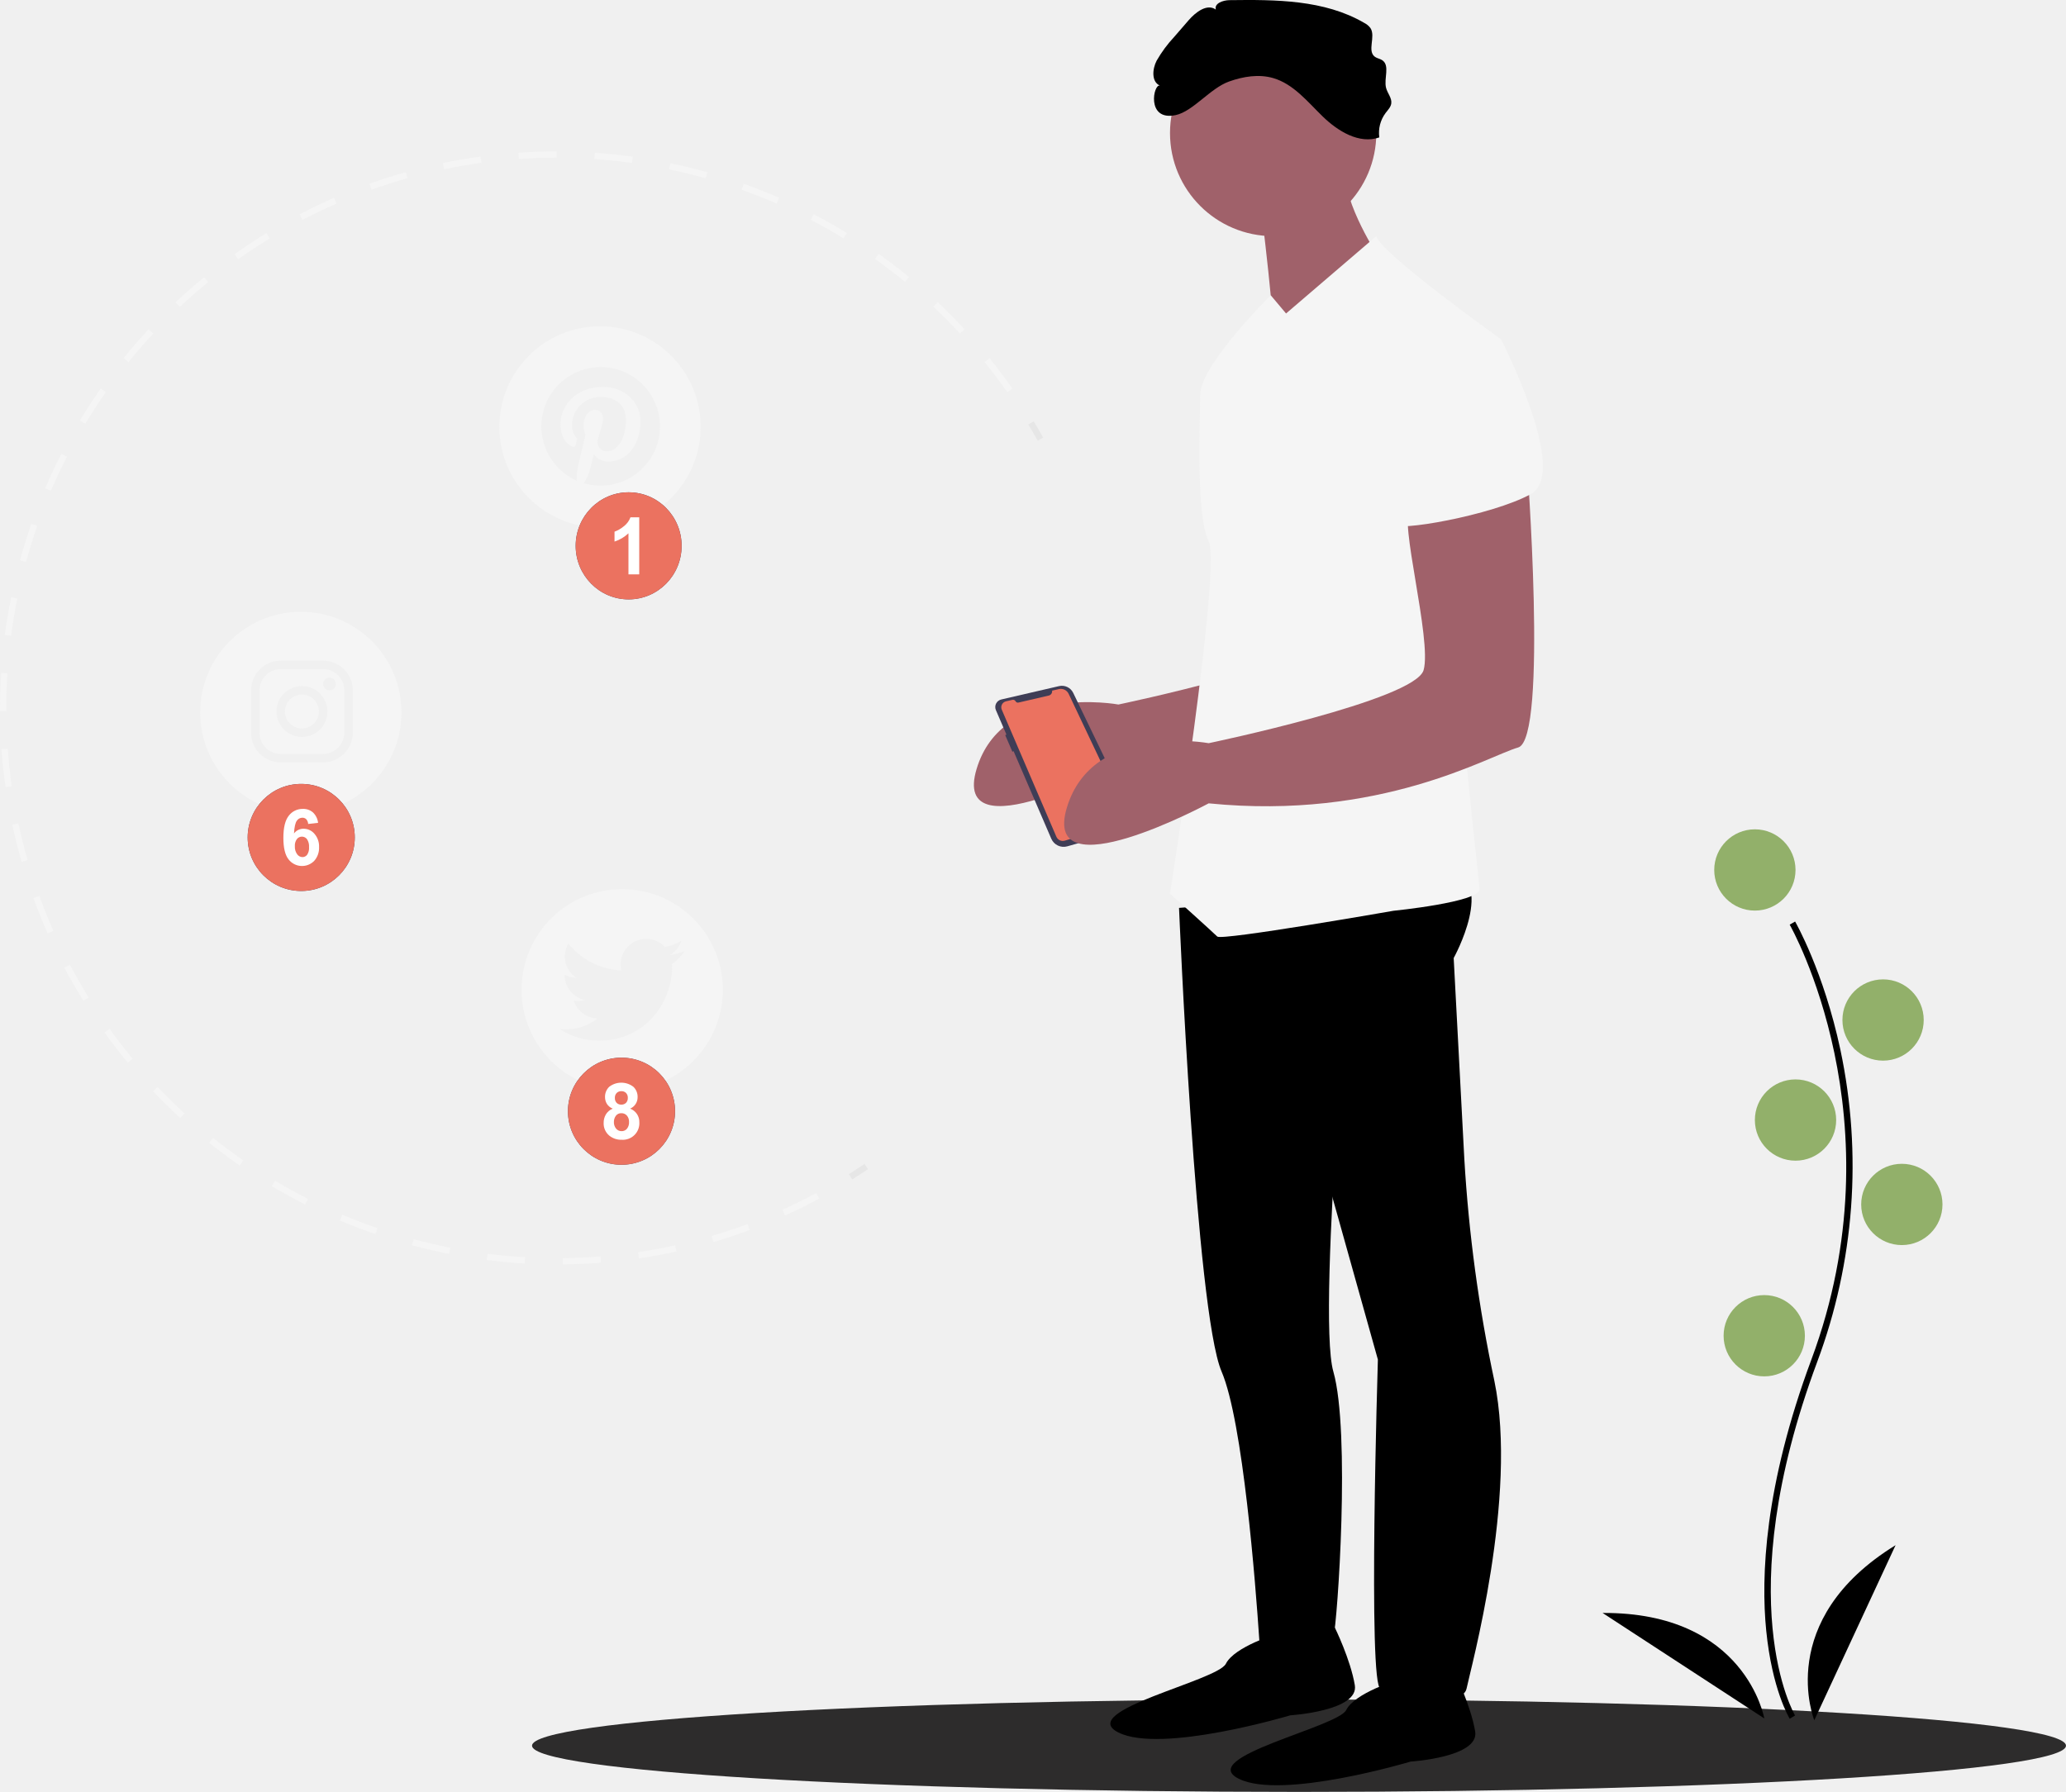
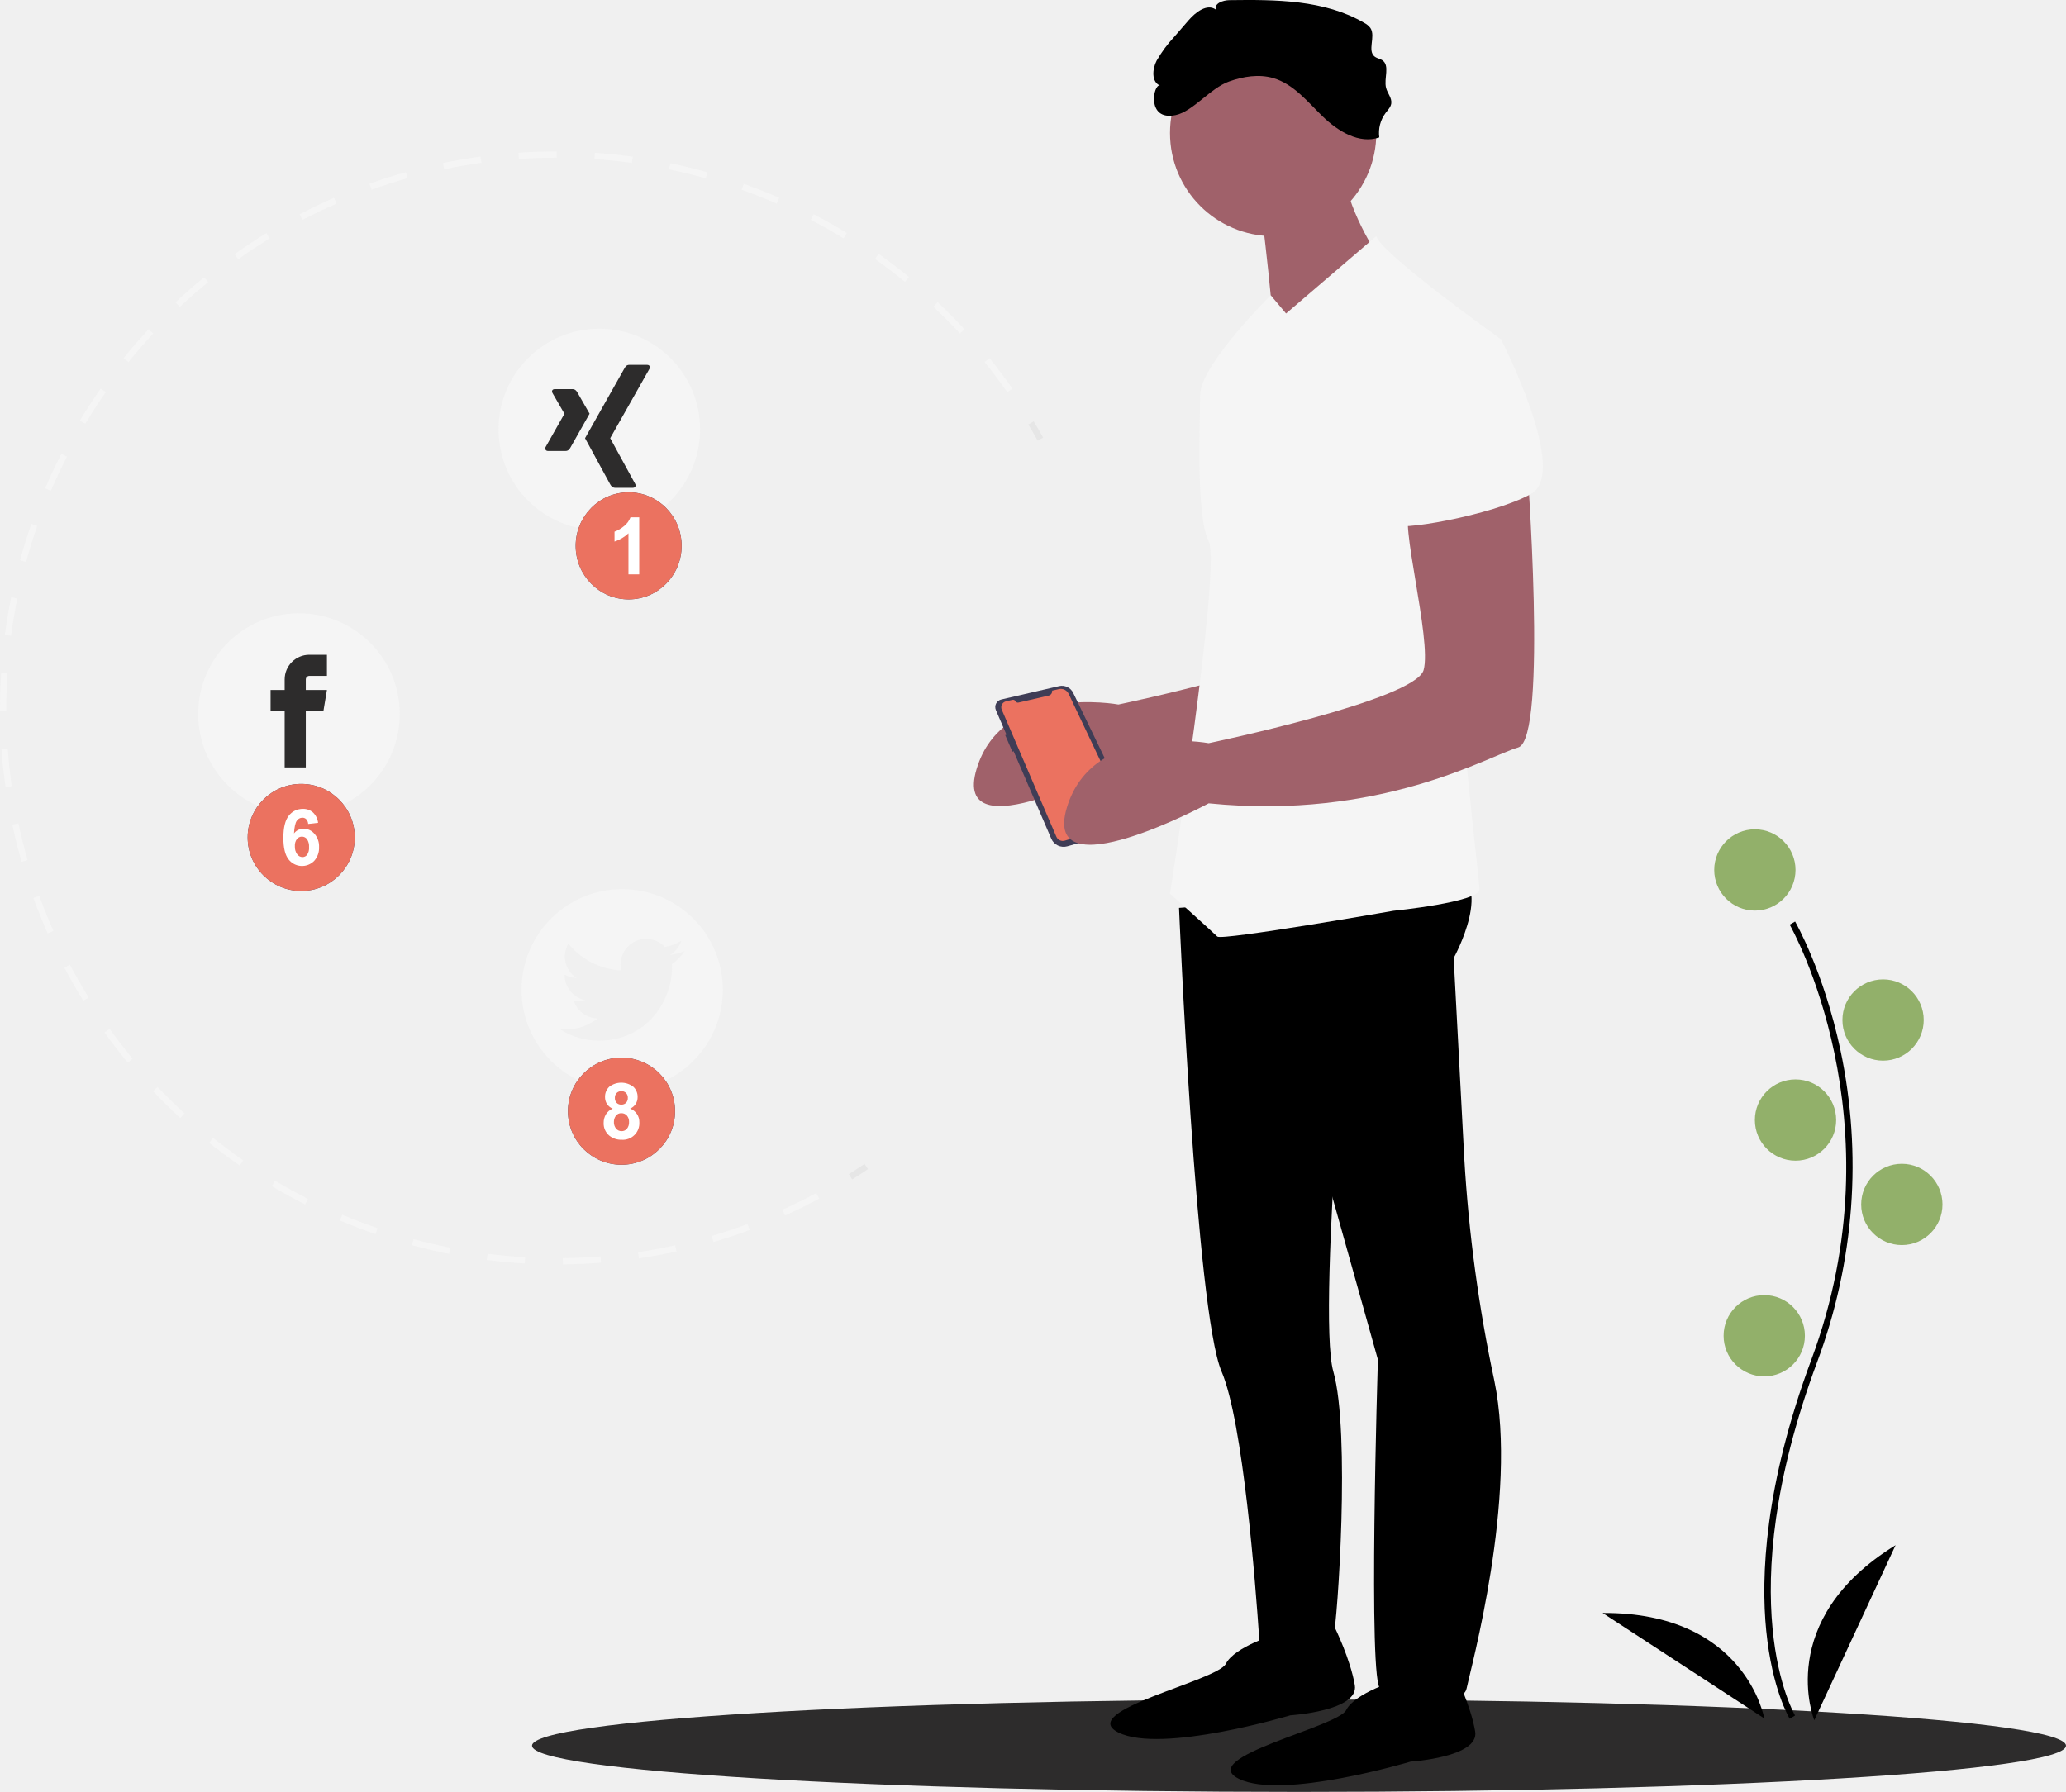
- <svg xmlns="http://www.w3.org/2000/svg" version="1.1" viewBox="0 0 759.609 659" height="659" width="759.609" data-name="Layer 1" id="a3021eee-13c5-481a-ad89-41ba2f75e20a">
+ <svg xmlns="http://www.w3.org/2000/svg" id="a3021eee-13c5-481a-ad89-41ba2f75e20a" data-name="Layer 1" width="759.609" height="659" viewBox="0 0 759.609 659" version="1.1">
  <defs id="defs993" />
-   <path id="path906" fill="#e6e6e6" transform="translate(-220.1955 -120.5)" d="M532.306,552.303c1.92-1.205,3.855-2.465,5.749-3.743l1.286,1.906c-1.916,1.293-3.871,2.566-5.813,3.785Z" />
-   <path style="fill:#f5f5f5;fill-opacity:1" id="path908" fill="#e6e6e6" transform="translate(-220.1955 -120.5)" d="M310.362,211.241c2.562-1.729,5.184-3.415,7.794-5.012l1.2,1.962c-3.909,2.391-7.821,4.971-11.579,7.635l-1.329-1.877Q308.383,212.577,310.362,211.241Zm-15.076,11.199,1.454,1.781c-3.574,2.916-7.084,5.988-10.437,9.128l-1.572-1.678C288.122,228.496,291.673,225.39,295.286,222.44Zm35.071-23.122c4.135-2.158,8.389-4.197,12.646-6.06l.921,2.107c-4.207,1.842-8.414,3.858-12.502,5.993Zm-55.522,42.288,1.684,1.567c-3.135,3.37-6.192,6.894-9.086,10.473l-1.788-1.445C268.573,248.58,271.665,245.015,274.835,241.606Zm81.202-53.524c4.382-1.568,8.877-3.003,13.36-4.265l.624,2.212c-4.434,1.25-8.878,2.669-13.211,4.218ZM257.209,263.404l1.884,1.318c-2.639,3.77-5.18,7.678-7.55,11.613l-1.969-1.188C251.971,271.169,254.539,267.218,257.209,263.404Zm125.832-82.926c4.57-.951,9.225-1.754,13.837-2.386l.312,2.279c-4.56.625-9.163,1.418-13.681,2.359ZM242.761,287.393l2.046,1.049c-2.097,4.097-4.08,8.318-5.889,12.544l-2.115-.905C238.635,295.806,240.64,291.538,242.761,287.393Zm168.081-110.729c4.654-.315,9.373-.472,14.026-.467l-.003,2.299c-4.6-.005-9.267.15-13.869.461ZM231.728,313.147l2.17.759c-1.52,4.346-2.909,8.798-4.128,13.235l-2.217-.608C228.786,322.045,230.19,317.541,231.728,313.147Zm207.164-136.457c4.643.323,9.338.81,13.954,1.448l-.316,2.277c-4.564-.631-9.206-1.113-13.798-1.432Zm-214.593,163.485,2.253.457c-.914,4.513-1.686,9.115-2.292,13.68l-2.28-.303C222.594,349.392,223.374,344.738,224.299,340.175ZM466.667,180.534c4.56.952,9.144,2.073,13.624,3.331l-.622,2.213c-4.429-1.244-8.962-2.352-13.471-3.293Zm-246.054,187.438,2.294.147c-.293,4.591-.431,9.257-.41,13.867l-2.299.01C220.176,377.334,220.316,372.615,220.613,367.972ZM493.652,188.114c4.387,1.562,8.774,3.295,13.038,5.151l-.917,2.109c-4.217-1.835-8.554-3.549-12.893-5.095ZM220.745,396.021l2.292-.168c.337,4.597.839,9.239,1.491,13.8l-2.276.325C221.593,405.366,221.085,400.671,220.745,396.021ZM519.343,199.294c4.129,2.144,8.236,4.46,12.206,6.881L530.351,208.138c-3.925-2.393-7.986-4.683-12.068-6.804ZM224.717,423.801l2.248-.482c.967,4.508,2.102,9.041,3.377,13.471l-2.21.635C226.843,432.944,225.694,428.359,224.717,423.801ZM543.248,213.876c3.8,2.693,7.553,5.553,11.156,8.5l-1.456,1.78c-3.562-2.914-7.272-5.741-11.03-8.404ZM232.476,450.762l2.161-.787c1.576,4.327,3.323,8.653,5.191,12.857l-2.101.933C235.838,459.513,234.071,455.139,232.476,450.762Zm332.469-219.136c3.391,3.189,6.715,6.538,9.879,9.954l-1.687,1.563c-3.128-3.378-6.415-6.689-9.767-9.841ZM243.859,476.377l2.032-1.075c2.15,4.063,4.472,8.109,6.9,12.027l-1.954,1.211C248.381,484.578,246.034,480.486,243.859,476.377ZM583.995,252.189c2.918,3.618,5.754,7.389,8.429,11.208l-1.884,1.319c-2.645-3.777-5.449-7.505-8.335-11.083Zm-323.502,246.674c2.686,3.746,5.531,7.443,8.457,10.989l-1.773,1.463c-2.959-3.586-5.837-7.324-8.553-11.112Zm17.643,21.376c3.173,3.346,6.496,6.619,9.88,9.73l-1.556,1.692c-3.422-3.145-6.784-6.456-9.992-9.841Zm20.406,18.755c3.593,2.871,7.331,5.653,11.111,8.269l-1.308,1.891c-3.823-2.646-7.604-5.46-11.237-8.364Zm22.769,15.754c3.959,2.353,8.046,4.596,12.148,6.668l-1.036,2.053c-4.149-2.095-8.283-4.364-12.287-6.744Zm24.729,12.488c4.247,1.791,8.605,3.455,12.95,4.948l-.746,2.174c-4.395-1.509-8.803-3.192-13.098-5.003Zm26.212,9.001c4.445,1.195,8.989,2.252,13.507,3.142l-.444,2.256c-4.569-.9-9.165-1.969-13.661-3.177Zm27.199,5.356c4.574.58,9.222,1.01,13.814,1.277l-.133,2.295c-4.644-.27-9.345-.704-13.97-1.291Zm27.683,1.61c4.613-.049,9.277-.257,13.862-.62l.182,2.292c-4.638.366-9.355.577-14.021.626Zm27.652-2.19c4.561-.678,9.153-1.525,13.65-2.515l.494,2.245c-4.548,1.002-9.194,1.858-13.807,2.545Zm27.096-5.967c4.417-1.299,8.845-2.768,13.161-4.368l.8,2.156c-4.366,1.618-8.845,3.105-13.312,4.418Zm25.99-9.634c4.192-1.892,8.376-3.956,12.436-6.134l1.087,2.027c-4.106,2.203-8.338,4.29-12.576,6.203Z" />
-   <path id="path910" fill="#e6e6e6" transform="translate(-220.1955 -120.5)" d="M598.285,276.626l1.97-1.186c1.198,1.989,2.367,4.008,3.477,6.001l-2.008,1.119C600.626,280.589,599.469,278.592,598.285,276.626Z" />
-   <ellipse style="fill:#2d2c2c;fill-opacity:1" id="ellipse912" fill="#3f3d56" ry="17" rx="282" cy="642" cx="477.609" />
-   <path id="path914" fill="#a0616a" transform="translate(-220.1955 -120.5)" d="M748.352,275.298s7.901,102.718-3.161,105.879-50.569,26.865-113.78,20.544c0,0-61.631,33.186-52.149,1.58s52.149-23.704,52.149-23.704,75.853-15.803,79.014-26.865-9.482-56.89-4.741-58.47S748.352,275.298,748.352,275.298Z" />
-   <path id="path916" fill="#3f3d56" transform="translate(-220.1955 -120.5)" d="M588.357,377.742h0l21.219-4.914a4.63,4.63,0,0,1,5.215,2.5l21.735,45.073a3.742,3.742,0,0,1-2.348,5.225l-21.564,6.127a4.944,4.944,0,0,1-5.892-2.801l-13.869-32.214-.423.234-2.64-6.103.439-.224-3.871-8.992A2.851,2.851,0,0,1,588.357,377.742Z" />
-   <path id="path918" fill="#eb7260" transform="translate(-220.1955 -120.5)" d="M607.02,374.5l2.477-.574a3.2,3.2,0,0,1,3.614,1.747l21.215,44.785a1.983,1.983,0,0,1-1.219,2.747l-21.413,6.461a2.568,2.568,0,0,1-3.101-1.445l-20.073-46.719a2.249,2.249,0,0,1,1.559-3.079l2.35-.544a1.061,1.061,0,0,1,1.176.534h0a.937.937,0,0,0,1.038.471l11.155-2.583A1.602,1.602,0,0,0,607.02,374.5Z" />
-   <path style="fill:#000000;fill-opacity:1" id="path920" fill="#2f2e41" transform="translate(-220.1955 -120.5)" d="M653.695,454.388s6.161,148.397,15.642,170.521c7.898,18.428,12.506,78.522,13.826,98.083.265,3.923.397,6.215.397,6.215s25.284,0,26.865-6.321,6.321-75.853,0-97.977,8.062-175.262,8.062-175.262Z" />
-   <path style="fill:#000000;fill-opacity:1" id="path922" fill="#2f2e41" transform="translate(-220.1955 -120.5)" d="M689.881,721.306s-15.803,4.741-18.963,11.062S615.608,749.751,631.411,757.653s63.211-6.321,63.211-6.321,25.284-1.58,23.704-11.062-7.335-21.165-7.335-21.165Z" />
-   <path style="fill:#000000;fill-opacity:1" id="path924" fill="#2f2e41" transform="translate(-220.1955 -120.5)" d="M734.129,738.32s-15.803,4.741-18.963,11.062-55.31,17.383-39.507,25.284,63.211-6.321,63.211-6.321,25.284-1.58,23.704-11.062-7.335-21.165-7.335-21.165Z" />
-   <path style="fill:#000000;fill-opacity:1" id="path926" fill="#2f2e41" transform="translate(-220.1955 -120.5)" d="M667.757,450.709l22.124,37.927L726.804,620.5s-3.737,120.981,1.003,120.981,30.025,7.901,31.606,0c1.335-6.674,19.034-70.611,10.212-113.167A544.177,544.177,0,0,1,758.583,546.671l-3.91-73.838s15.803-28.445-1.58-33.186S667.757,450.709,667.757,450.709Z" />
-   <circle id="circle928" fill="#a0616a" r="37.927" cy="48.919" cx="468.105" />
-   <path id="path930" fill="#a0616a" transform="translate(-220.1955 -120.5)" d="M683.56,194.704s6.321,50.569,4.741,53.73,37.927-34.766,37.927-34.766-14.223-22.124-11.062-33.186Z" />
-   <path style="fill:#f5f5f5;fill-opacity:1" id="path932" fill="#d0cde1" transform="translate(-220.1955 -120.5)" d="M772.056,245.273s-44.248-31.606-45.828-37.927l-33.186,28.445-5.639-6.712s-25.967,25.676-25.967,36.738-1.58,44.248,3.161,53.73-14.223,129.583-14.223,129.583,15.803,14.223,17.383,15.803,64.791-9.482,64.791-9.482,31.606-3.161,31.606-7.901-9.482-75.853-6.321-94.817S772.056,245.273,772.056,245.273Z" />
-   <path id="path934" fill="#a0616a" transform="translate(-220.1955 -120.5)" d="M781.537,289.52s7.901,102.718-3.161,105.879-50.569,26.865-113.78,20.544c0,0-61.631,33.186-52.149,1.58s52.149-23.704,52.149-23.704,75.853-15.803,79.014-26.865-9.482-56.89-4.741-58.47S781.537,289.52,781.537,289.52Z" />
-   <path style="fill:#000000;fill-opacity:1" id="path936" fill="#2f2e41" transform="translate(-220.1955 -120.5)" d="M672.1,150.473c5.184-1.845,10.904-2.793,16.19-1.263,7.481,2.165,12.663,8.723,18.251,14.147s13.426,10.231,20.784,7.68a12.186,12.186,0,0,1,2.328-9c.819-1.078,1.86-2.102,2.067-3.44.314-2.031-1.394-3.783-1.906-5.774-.898-3.489,1.563-8.264-1.462-10.219-.799-.516-1.81-.634-2.589-1.178-3.059-2.138.338-7.455-1.684-10.591a6.468,6.468,0,0,0-2.298-1.917c-14.664-8.556-32.597-8.58-49.573-8.364-2.363.03-5.653,1.204-4.987,3.471-3.208-2.303-7.409.931-9.995,3.916l-5.293,6.109a47.065,47.065,0,0,0-6.468,8.75c-1.617,3.092-1.974,7.846,1.244,9.194-2.392-1.002-5.295,13.169,5.735,10.837C658.85,161.476,665.131,152.953,672.1,150.473Z" />
-   <path style="fill:#f5f5f5;fill-opacity:1" id="path938" fill="#d0cde1" transform="translate(-220.1955 -120.5)" d="M746.771,248.433l25.284-3.161s25.284,48.989,11.062,56.89-50.569,14.223-50.569,11.062S746.771,248.433,746.771,248.433Z" />
-   <path style="fill:#000000;fill-opacity:1" id="path940" fill="#3f3d56" transform="translate(-220.1955 -120.5)" d="M878.227,752.594c-.264-.431-6.485-10.818-8.641-32.388-1.978-19.789-.706-53.144,16.592-99.672,32.772-88.144-7.552-159.264-7.964-159.972l1.989-1.154c.104.18,10.51,18.312,16.656,47.186a205.857,205.857,0,0,1-8.526,114.742c-32.715,87.994-8.393,129.649-8.144,130.06Z" />
-   <circle style="fill:#92b06a;fill-opacity:1" id="circle942" fill="#eb7260" r="14.945" cy="319.941" cx="645.217" />
-   <circle style="fill:#92b06a;fill-opacity:1" id="circle944" fill="#eb7260" r="14.945" cy="375.124" cx="692.352" />
-   <circle style="fill:#92b06a;fill-opacity:1" id="circle946" fill="#eb7260" r="14.945" cy="411.913" cx="660.162" />
-   <circle style="fill:#92b06a;fill-opacity:1" id="circle948" fill="#eb7260" r="14.945" cy="442.953" cx="699.25" />
-   <circle style="fill:#92b06a;fill-opacity:1" id="circle950" fill="#eb7260" r="14.945" cy="491.238" cx="648.666" />
-   <path style="fill:#000000;fill-opacity:1" id="path952" fill="#3f3d56" transform="translate(-220.1955 -120.5)" d="M887.256,753.144s-14.945-36.789,29.891-64.38Z" />
-   <path style="fill:#000000;fill-opacity:1" id="path954" fill="#3f3d56" transform="translate(-220.1955 -120.5)" d="M868.875,752.477s-6.802-39.122-59.446-38.786Z" />
-   <path style="fill:#f5f5f5;fill-opacity:1" id="path956" fill="#3f3d56" transform="translate(-220.1955 -120.5)" d="M448.955,447.5a37,37,0,1,0,37,37A37,37,0,0,0,448.955,447.5ZM467.241,475.116c.019.4.029.809.029,1.218,0,12.483-9.491,26.876-26.866,26.876a26.371,26.371,0,0,1-14.442-4.268,19.123,19.123,0,0,0,2.251.136,18.915,18.915,0,0,0,11.723-4.044,9.449,9.449,0,0,1-8.819-6.558,8.9,8.9,0,0,0,1.774.175,9.498,9.498,0,0,0,2.485-.331,9.443,9.443,0,0,1-7.572-9.257v-.117a9.215,9.215,0,0,0,4.288,1.179,9.453,9.453,0,0,1-2.933-12.61,26.737,26.737,0,0,0,19.45,9.871,9.237,9.237,0,0,1-.244-2.154,9.432,9.432,0,0,1,16.322-6.451,18.746,18.746,0,0,0,5.993-2.29,9.468,9.468,0,0,1-4.151,5.223,19.073,19.073,0,0,0,5.418-1.491A19.205,19.205,0,0,1,467.241,475.116Z" />
-   <circle style="fill:#f5f5f5;fill-opacity:1" id="circle958" fill="#3f3d56" r="6.237" cy="261.672" cx="111.009" />
-   <path style="fill:#f5f5f5;fill-opacity:1" id="path960" fill="#3f3d56" transform="translate(-220.1955 -120.5)" d="M339,366.581H323.409a7.819,7.819,0,0,0-7.796,7.796v15.591a7.819,7.819,0,0,0,7.796,7.796H339a7.819,7.819,0,0,0,7.796-7.796V374.377a7.819,7.819,0,0,0-7.796-7.796Zm-7.796,24.946a9.355,9.355,0,1,1,9.355-9.355A9.357,9.357,0,0,1,331.205,391.527Zm10.134-17.151a2.339,2.339,0,1,1,2.339-2.339A2.333,2.333,0,0,1,341.339,374.377Z" />
-   <path style="fill:#f5f5f5;fill-opacity:1" id="path962" fill="#3f3d56" transform="translate(-220.1955 -120.5)" d="M330.804,345.5a37,37,0,1,0,37,37A37,37,0,0,0,330.804,345.5Zm19.11,44.468a10.946,10.946,0,0,1-10.914,10.914H323.409a10.946,10.946,0,0,1-10.914-10.914V374.377a10.946,10.946,0,0,1,10.914-10.914H339a10.946,10.946,0,0,1,10.914,10.914Z" />
-   <path style="fill:#f5f5f5;fill-opacity:1" id="path964" fill="#3f3d56" transform="translate(-220.1955 -120.5)" d="M440.804,240.5a37,37,0,1,0,37,37A37,37,0,0,0,440.804,240.5Zm.222,58.608a21.938,21.938,0,0,1-6.188-.896,18.143,18.143,0,0,0,2.193-4.677c.273-.974,1.54-6.003,1.54-6.003a6.264,6.264,0,0,0,5.33,2.719c7.016,0,11.781-6.393,11.781-14.958,0-6.47-5.486-12.502-13.818-12.502-10.368,0-15.601,7.435-15.601,13.633,0,3.761,1.423,7.094,4.473,8.341a.75.75,0,0,0,1.091-.546c.107-.39.341-1.355.448-1.754a1.067,1.067,0,0,0-.312-1.218,6.292,6.292,0,0,1-1.442-4.278,10.343,10.343,0,0,1,10.748-10.456c5.857,0,9.082,3.576,9.082,8.361,0,6.295-2.787,11.606-6.919,11.606a3.375,3.375,0,0,1-3.45-4.2c.653-2.767,1.929-5.749,1.929-7.747,0-1.783-.955-3.274-2.943-3.274-2.339,0-4.21,2.417-4.21,5.652a8.334,8.334,0,0,0,.702,3.45s-2.387,10.125-2.806,11.898a19.332,19.332,0,0,0-.38,5.009,21.807,21.807,0,1,1,8.751,1.842Z" />
-   <ellipse id="ellipse966" fill="#3f3d56" ry="19.688" rx="19.474" cy="200.741" cx="231.135" />
-   <path id="path968" fill="#3f3d56" transform="translate(-220.1955 -120.5)" d="M455.226,331.741h-3.965V316.633a13.645,13.645,0,0,1-5.124,3.038v-3.638a11.441,11.441,0,0,0,3.372-1.947,7.384,7.384,0,0,0,2.498-3.346h3.218Z" />
-   <ellipse id="ellipse970" fill="#eb7260" ry="19.688" rx="19.474" cy="200.741" cx="231.135" />
-   <path id="path972" fill="#fff" transform="translate(-220.1955 -120.5)" d="M455.226,331.741h-3.965V316.633a13.645,13.645,0,0,1-5.124,3.038v-3.638a11.441,11.441,0,0,0,3.372-1.947,7.384,7.384,0,0,0,2.498-3.346h3.218Z" />
-   <circle id="circle974" fill="#3f3d56" r="19.688" cy="307.985" cx="110.751" />
-   <path id="path976" fill="#3f3d56" transform="translate(-220.1955 -120.5)" d="M328.607,431.703a4.61,4.61,0,0,0,.845,2.967,2.448,2.448,0,0,0,1.93,1.046,2.161,2.161,0,0,0,1.743-.856,4.466,4.466,0,0,0,.698-2.805,4.671,4.671,0,0,0-.751-2.939,2.349,2.349,0,0,0-3.714-.043A3.994,3.994,0,0,0,328.607,431.703Zm8.54-8.599-3.647.422a2.834,2.834,0,0,0-.698-1.739,1.979,1.979,0,0,0-1.461-.561,2.438,2.438,0,0,0-2.018,1.122q-.825,1.123-1.039,4.673a4.33,4.33,0,0,1,3.5-1.742,5.239,5.239,0,0,1,4.041,1.881,7,7,0,0,1,1.683,4.853A7.149,7.149,0,0,1,335.738,437.078a6.253,6.253,0,0,1-9.437-.513q-1.918-2.419-1.918-7.932,0-5.654,1.998-8.151a6.335,6.335,0,0,1,5.188-2.497,5.356,5.356,0,0,1,3.707,1.311A6.251,6.251,0,0,1,337.147,423.104Z" />
-   <circle id="circle978" fill="#eb7260" r="19.688" cy="307.985" cx="110.751" />
-   <path id="path980" fill="#fff" transform="translate(-220.1955 -120.5)" d="M328.607,431.703a4.61,4.61,0,0,0,.845,2.967,2.448,2.448,0,0,0,1.93,1.046,2.161,2.161,0,0,0,1.743-.856,4.466,4.466,0,0,0,.698-2.805,4.671,4.671,0,0,0-.751-2.939,2.349,2.349,0,0,0-3.714-.043A3.994,3.994,0,0,0,328.607,431.703Zm8.54-8.599-3.647.422a2.834,2.834,0,0,0-.698-1.739,1.979,1.979,0,0,0-1.461-.561,2.438,2.438,0,0,0-2.018,1.122q-.825,1.123-1.039,4.673a4.33,4.33,0,0,1,3.5-1.742,5.239,5.239,0,0,1,4.041,1.881,7,7,0,0,1,1.683,4.853A7.149,7.149,0,0,1,335.738,437.078a6.253,6.253,0,0,1-9.437-.513q-1.918-2.419-1.918-7.932,0-5.654,1.998-8.151a6.335,6.335,0,0,1,5.188-2.497,5.356,5.356,0,0,1,3.707,1.311A6.251,6.251,0,0,1,337.147,423.104Z" />
-   <circle id="circle982" fill="#3f3d56" r="19.688" cy="408.67" cx="228.506" />
-   <path id="path984" fill="#3f3d56" transform="translate(-220.1955 -120.5)" d="M446.265,524.25a2.502,2.502,0,0,0,.647,1.836,2.299,2.299,0,0,0,1.721.659,2.329,2.329,0,0,0,1.742-.665,2.518,2.518,0,0,0,.654-1.843,2.442,2.442,0,0,0-.646-1.774,2.276,2.276,0,0,0-1.709-.665,2.336,2.336,0,0,0-1.756.673A2.45,2.45,0,0,0,446.265,524.25Zm-.354,8.804a3.685,3.685,0,0,0,.81,2.536,2.597,2.597,0,0,0,2.021.912,2.505,2.505,0,0,0,1.96-.877,3.698,3.698,0,0,0,.776-2.53,3.325,3.325,0,0,0-.789-2.319,2.573,2.573,0,0,0-2.002-.878,2.367,2.367,0,0,0-2.09.996A3.727,3.727,0,0,0,445.911,533.054Zm-.435-4.837a4.487,4.487,0,0,1-2.158-1.774,4.722,4.722,0,0,1-.673-2.473,5.047,5.047,0,0,1,1.558-3.8,7.279,7.279,0,0,1,8.85,0,5.026,5.026,0,0,1,1.572,3.8,4.508,4.508,0,0,1-2.751,4.247,5.211,5.211,0,0,1,3.391,5.046,6.084,6.084,0,0,1-6.454,6.408,6.959,6.959,0,0,1-4.534-1.471,5.816,5.816,0,0,1-2.137-4.768,6.019,6.019,0,0,1,.803-3.061A5.209,5.209,0,0,1,445.476,528.217Z" />
-   <circle id="circle986" fill="#eb7260" r="19.688" cy="408.67" cx="228.506" />
-   <path id="path988" fill="#fff" transform="translate(-220.1955 -120.5)" d="M446.265,524.25a2.502,2.502,0,0,0,.647,1.836,2.299,2.299,0,0,0,1.721.659,2.329,2.329,0,0,0,1.742-.665,2.518,2.518,0,0,0,.654-1.843,2.442,2.442,0,0,0-.646-1.774,2.276,2.276,0,0,0-1.709-.665,2.336,2.336,0,0,0-1.756.673A2.45,2.45,0,0,0,446.265,524.25Zm-.354,8.804a3.685,3.685,0,0,0,.81,2.536,2.597,2.597,0,0,0,2.021.912,2.505,2.505,0,0,0,1.96-.877,3.698,3.698,0,0,0,.776-2.53,3.325,3.325,0,0,0-.789-2.319,2.573,2.573,0,0,0-2.002-.878,2.367,2.367,0,0,0-2.09.996A3.727,3.727,0,0,0,445.911,533.054Zm-.435-4.837a4.487,4.487,0,0,1-2.158-1.774,4.722,4.722,0,0,1-.673-2.473,5.047,5.047,0,0,1,1.558-3.8,7.279,7.279,0,0,1,8.85,0,5.026,5.026,0,0,1,1.572,3.8,4.508,4.508,0,0,1-2.751,4.247,5.211,5.211,0,0,1,3.391,5.046,6.084,6.084,0,0,1-6.454,6.408,6.959,6.959,0,0,1-4.534-1.471,5.816,5.816,0,0,1-2.137-4.768,6.019,6.019,0,0,1,.803-3.061A5.209,5.209,0,0,1,445.476,528.217Z" />
+   <circle style="fill:#f5f5f5;fill-opacity:1;fill-rule:nonzero;stroke:none;stroke-width:3.606;stroke-miterlimit:10" id="path10707-6" cx="220.35" cy="157.921" r="37.049" />
+   <circle r="37.049" cy="262.595" cx="109.925" id="path10707" style="fill:#f5f5f5;fill-opacity:1;fill-rule:nonzero;stroke:none;stroke-width:3.606;stroke-miterlimit:10" />
+   <path d="M532.306,552.303c1.92-1.205,3.855-2.465,5.749-3.743l1.286,1.906c-1.916,1.293-3.871,2.566-5.813,3.785Z" transform="translate(-220.1955 -120.5)" fill="#e6e6e6" id="path906" />
+   <path d="M310.362,211.241c2.562-1.729,5.184-3.415,7.794-5.012l1.2,1.962c-3.909,2.391-7.821,4.971-11.579,7.635l-1.329-1.877Q308.383,212.577,310.362,211.241Zm-15.076,11.199,1.454,1.781c-3.574,2.916-7.084,5.988-10.437,9.128l-1.572-1.678C288.122,228.496,291.673,225.39,295.286,222.44Zm35.071-23.122c4.135-2.158,8.389-4.197,12.646-6.06l.921,2.107c-4.207,1.842-8.414,3.858-12.502,5.993Zm-55.522,42.288,1.684,1.567c-3.135,3.37-6.192,6.894-9.086,10.473l-1.788-1.445C268.573,248.58,271.665,245.015,274.835,241.606Zm81.202-53.524c4.382-1.568,8.877-3.003,13.36-4.265l.624,2.212c-4.434,1.25-8.878,2.669-13.211,4.218ZM257.209,263.404l1.884,1.318c-2.639,3.77-5.18,7.678-7.55,11.613l-1.969-1.188C251.971,271.169,254.539,267.218,257.209,263.404Zm125.832-82.926c4.57-.951,9.225-1.754,13.837-2.386l.312,2.279c-4.56.625-9.163,1.418-13.681,2.359ZM242.761,287.393l2.046,1.049c-2.097,4.097-4.08,8.318-5.889,12.544l-2.115-.905C238.635,295.806,240.64,291.538,242.761,287.393Zm168.081-110.729c4.654-.315,9.373-.472,14.026-.467l-.003,2.299c-4.6-.005-9.267.15-13.869.461ZM231.728,313.147l2.17.759c-1.52,4.346-2.909,8.798-4.128,13.235l-2.217-.608C228.786,322.045,230.19,317.541,231.728,313.147Zm207.164-136.457c4.643.323,9.338.81,13.954,1.448l-.316,2.277c-4.564-.631-9.206-1.113-13.798-1.432Zm-214.593,163.485,2.253.457c-.914,4.513-1.686,9.115-2.292,13.68l-2.28-.303C222.594,349.392,223.374,344.738,224.299,340.175ZM466.667,180.534c4.56.952,9.144,2.073,13.624,3.331l-.622,2.213c-4.429-1.244-8.962-2.352-13.471-3.293Zm-246.054,187.438,2.294.147c-.293,4.591-.431,9.257-.41,13.867l-2.299.01C220.176,377.334,220.316,372.615,220.613,367.972ZM493.652,188.114c4.387,1.562,8.774,3.295,13.038,5.151l-.917,2.109c-4.217-1.835-8.554-3.549-12.893-5.095ZM220.745,396.021l2.292-.168c.337,4.597.839,9.239,1.491,13.8l-2.276.325C221.593,405.366,221.085,400.671,220.745,396.021ZM519.343,199.294c4.129,2.144,8.236,4.46,12.206,6.881L530.351,208.138c-3.925-2.393-7.986-4.683-12.068-6.804ZM224.717,423.801l2.248-.482c.967,4.508,2.102,9.041,3.377,13.471l-2.21.635C226.843,432.944,225.694,428.359,224.717,423.801ZM543.248,213.876c3.8,2.693,7.553,5.553,11.156,8.5l-1.456,1.78c-3.562-2.914-7.272-5.741-11.03-8.404ZM232.476,450.762l2.161-.787c1.576,4.327,3.323,8.653,5.191,12.857l-2.101.933C235.838,459.513,234.071,455.139,232.476,450.762Zm332.469-219.136c3.391,3.189,6.715,6.538,9.879,9.954l-1.687,1.563c-3.128-3.378-6.415-6.689-9.767-9.841ZM243.859,476.377l2.032-1.075c2.15,4.063,4.472,8.109,6.9,12.027l-1.954,1.211C248.381,484.578,246.034,480.486,243.859,476.377ZM583.995,252.189c2.918,3.618,5.754,7.389,8.429,11.208l-1.884,1.319c-2.645-3.777-5.449-7.505-8.335-11.083Zm-323.502,246.674c2.686,3.746,5.531,7.443,8.457,10.989l-1.773,1.463c-2.959-3.586-5.837-7.324-8.553-11.112Zm17.643,21.376c3.173,3.346,6.496,6.619,9.88,9.73l-1.556,1.692c-3.422-3.145-6.784-6.456-9.992-9.841Zm20.406,18.755c3.593,2.871,7.331,5.653,11.111,8.269l-1.308,1.891c-3.823-2.646-7.604-5.46-11.237-8.364Zm22.769,15.754c3.959,2.353,8.046,4.596,12.148,6.668l-1.036,2.053c-4.149-2.095-8.283-4.364-12.287-6.744Zm24.729,12.488c4.247,1.791,8.605,3.455,12.95,4.948l-.746,2.174c-4.395-1.509-8.803-3.192-13.098-5.003Zm26.212,9.001c4.445,1.195,8.989,2.252,13.507,3.142l-.444,2.256c-4.569-.9-9.165-1.969-13.661-3.177Zm27.199,5.356c4.574.58,9.222,1.01,13.814,1.277l-.133,2.295c-4.644-.27-9.345-.704-13.97-1.291Zm27.683,1.61c4.613-.049,9.277-.257,13.862-.62l.182,2.292c-4.638.366-9.355.577-14.021.626Zm27.652-2.19c4.561-.678,9.153-1.525,13.65-2.515l.494,2.245c-4.548,1.002-9.194,1.858-13.807,2.545Zm27.096-5.967c4.417-1.299,8.845-2.768,13.161-4.368l.8,2.156c-4.366,1.618-8.845,3.105-13.312,4.418Zm25.99-9.634c4.192-1.892,8.376-3.956,12.436-6.134l1.087,2.027c-4.106,2.203-8.338,4.29-12.576,6.203Z" transform="translate(-220.1955 -120.5)" fill="#e6e6e6" id="path908" style="fill:#f5f5f5;fill-opacity:1" />
+   <path d="M598.285,276.626l1.97-1.186c1.198,1.989,2.367,4.008,3.477,6.001l-2.008,1.119C600.626,280.589,599.469,278.592,598.285,276.626Z" transform="translate(-220.1955 -120.5)" fill="#e6e6e6" id="path910" />
+   <ellipse cx="477.609" cy="642" rx="282" ry="17" fill="#3f3d56" id="ellipse912" style="fill:#2d2c2c;fill-opacity:1" />
+   <path d="M748.352,275.298s7.901,102.718-3.161,105.879-50.569,26.865-113.78,20.544c0,0-61.631,33.186-52.149,1.58s52.149-23.704,52.149-23.704,75.853-15.803,79.014-26.865-9.482-56.89-4.741-58.47S748.352,275.298,748.352,275.298Z" transform="translate(-220.1955 -120.5)" fill="#a0616a" id="path914" />
+   <path d="M588.357,377.742h0l21.219-4.914a4.63,4.63,0,0,1,5.215,2.5l21.735,45.073a3.742,3.742,0,0,1-2.348,5.225l-21.564,6.127a4.944,4.944,0,0,1-5.892-2.801l-13.869-32.214-.423.234-2.64-6.103.439-.224-3.871-8.992A2.851,2.851,0,0,1,588.357,377.742Z" transform="translate(-220.1955 -120.5)" fill="#3f3d56" id="path916" />
+   <path d="M607.02,374.5l2.477-.574a3.2,3.2,0,0,1,3.614,1.747l21.215,44.785a1.983,1.983,0,0,1-1.219,2.747l-21.413,6.461a2.568,2.568,0,0,1-3.101-1.445l-20.073-46.719a2.249,2.249,0,0,1,1.559-3.079l2.35-.544a1.061,1.061,0,0,1,1.176.534h0a.937.937,0,0,0,1.038.471l11.155-2.583A1.602,1.602,0,0,0,607.02,374.5Z" transform="translate(-220.1955 -120.5)" fill="#eb7260" id="path918" />
+   <path d="M653.695,454.388s6.161,148.397,15.642,170.521c7.898,18.428,12.506,78.522,13.826,98.083.265,3.923.397,6.215.397,6.215s25.284,0,26.865-6.321,6.321-75.853,0-97.977,8.062-175.262,8.062-175.262Z" transform="translate(-220.1955 -120.5)" fill="#2f2e41" id="path920" style="fill:#000000;fill-opacity:1" />
+   <path d="M689.881,721.306s-15.803,4.741-18.963,11.062S615.608,749.751,631.411,757.653s63.211-6.321,63.211-6.321,25.284-1.58,23.704-11.062-7.335-21.165-7.335-21.165Z" transform="translate(-220.1955 -120.5)" fill="#2f2e41" id="path922" style="fill:#000000;fill-opacity:1" />
+   <path d="M734.129,738.32s-15.803,4.741-18.963,11.062-55.31,17.383-39.507,25.284,63.211-6.321,63.211-6.321,25.284-1.58,23.704-11.062-7.335-21.165-7.335-21.165Z" transform="translate(-220.1955 -120.5)" fill="#2f2e41" id="path924" style="fill:#000000;fill-opacity:1" />
+   <path d="M667.757,450.709l22.124,37.927L726.804,620.5s-3.737,120.981,1.003,120.981,30.025,7.901,31.606,0c1.335-6.674,19.034-70.611,10.212-113.167A544.177,544.177,0,0,1,758.583,546.671l-3.91-73.838s15.803-28.445-1.58-33.186S667.757,450.709,667.757,450.709Z" transform="translate(-220.1955 -120.5)" fill="#2f2e41" id="path926" style="fill:#000000;fill-opacity:1" />
+   <circle cx="468.105" cy="48.919" r="37.927" fill="#a0616a" id="circle928" />
+   <path d="M683.56,194.704s6.321,50.569,4.741,53.73,37.927-34.766,37.927-34.766-14.223-22.124-11.062-33.186Z" transform="translate(-220.1955 -120.5)" fill="#a0616a" id="path930" />
+   <path d="M772.056,245.273s-44.248-31.606-45.828-37.927l-33.186,28.445-5.639-6.712s-25.967,25.676-25.967,36.738-1.58,44.248,3.161,53.73-14.223,129.583-14.223,129.583,15.803,14.223,17.383,15.803,64.791-9.482,64.791-9.482,31.606-3.161,31.606-7.901-9.482-75.853-6.321-94.817S772.056,245.273,772.056,245.273Z" transform="translate(-220.1955 -120.5)" fill="#d0cde1" id="path932" style="fill:#f5f5f5;fill-opacity:1" />
+   <path d="M781.537,289.52s7.901,102.718-3.161,105.879-50.569,26.865-113.78,20.544c0,0-61.631,33.186-52.149,1.58s52.149-23.704,52.149-23.704,75.853-15.803,79.014-26.865-9.482-56.89-4.741-58.47S781.537,289.52,781.537,289.52Z" transform="translate(-220.1955 -120.5)" fill="#a0616a" id="path934" />
+   <path d="M672.1,150.473c5.184-1.845,10.904-2.793,16.19-1.263,7.481,2.165,12.663,8.723,18.251,14.147s13.426,10.231,20.784,7.68a12.186,12.186,0,0,1,2.328-9c.819-1.078,1.86-2.102,2.067-3.44.314-2.031-1.394-3.783-1.906-5.774-.898-3.489,1.563-8.264-1.462-10.219-.799-.516-1.81-.634-2.589-1.178-3.059-2.138.338-7.455-1.684-10.591a6.468,6.468,0,0,0-2.298-1.917c-14.664-8.556-32.597-8.58-49.573-8.364-2.363.03-5.653,1.204-4.987,3.471-3.208-2.303-7.409.931-9.995,3.916l-5.293,6.109a47.065,47.065,0,0,0-6.468,8.75c-1.617,3.092-1.974,7.846,1.244,9.194-2.392-1.002-5.295,13.169,5.735,10.837C658.85,161.476,665.131,152.953,672.1,150.473Z" transform="translate(-220.1955 -120.5)" fill="#2f2e41" id="path936" style="fill:#000000;fill-opacity:1" />
+   <path d="M746.771,248.433l25.284-3.161s25.284,48.989,11.062,56.89-50.569,14.223-50.569,11.062S746.771,248.433,746.771,248.433Z" transform="translate(-220.1955 -120.5)" fill="#d0cde1" id="path938" style="fill:#f5f5f5;fill-opacity:1" />
+   <path d="M878.227,752.594c-.264-.431-6.485-10.818-8.641-32.388-1.978-19.789-.706-53.144,16.592-99.672,32.772-88.144-7.552-159.264-7.964-159.972l1.989-1.154c.104.18,10.51,18.312,16.656,47.186a205.857,205.857,0,0,1-8.526,114.742c-32.715,87.994-8.393,129.649-8.144,130.06Z" transform="translate(-220.1955 -120.5)" fill="#3f3d56" id="path940" style="fill:#000000;fill-opacity:1" />
+   <circle cx="645.217" cy="319.941" r="14.945" fill="#eb7260" id="circle942" style="fill:#92b06a;fill-opacity:1" />
+   <circle cx="692.352" cy="375.124" r="14.945" fill="#eb7260" id="circle944" style="fill:#92b06a;fill-opacity:1" />
+   <circle cx="660.162" cy="411.913" r="14.945" fill="#eb7260" id="circle946" style="fill:#92b06a;fill-opacity:1" />
+   <circle cx="699.25" cy="442.953" r="14.945" fill="#eb7260" id="circle948" style="fill:#92b06a;fill-opacity:1" />
+   <circle cx="648.666" cy="491.238" r="14.945" fill="#eb7260" id="circle950" style="fill:#92b06a;fill-opacity:1" />
+   <path d="M887.256,753.144s-14.945-36.789,29.891-64.38Z" transform="translate(-220.1955 -120.5)" fill="#3f3d56" id="path952" style="fill:#000000;fill-opacity:1" />
+   <path d="M868.875,752.477s-6.802-39.122-59.446-38.786Z" transform="translate(-220.1955 -120.5)" fill="#3f3d56" id="path954" style="fill:#000000;fill-opacity:1" />
+   <path d="M448.955,447.5a37,37,0,1,0,37,37A37,37,0,0,0,448.955,447.5ZM467.241,475.116c.019.4.029.809.029,1.218,0,12.483-9.491,26.876-26.866,26.876a26.371,26.371,0,0,1-14.442-4.268,19.123,19.123,0,0,0,2.251.136,18.915,18.915,0,0,0,11.723-4.044,9.449,9.449,0,0,1-8.819-6.558,8.9,8.9,0,0,0,1.774.175,9.498,9.498,0,0,0,2.485-.331,9.443,9.443,0,0,1-7.572-9.257v-.117a9.215,9.215,0,0,0,4.288,1.179,9.453,9.453,0,0,1-2.933-12.61,26.737,26.737,0,0,0,19.45,9.871,9.237,9.237,0,0,1-.244-2.154,9.432,9.432,0,0,1,16.322-6.451,18.746,18.746,0,0,0,5.993-2.29,9.468,9.468,0,0,1-4.151,5.223,19.073,19.073,0,0,0,5.418-1.491A19.205,19.205,0,0,1,467.241,475.116Z" transform="translate(-220.1955 -120.5)" fill="#3f3d56" id="path956" style="fill:#f5f5f5;fill-opacity:1" />
+   <ellipse cx="231.135" cy="200.741" rx="19.474" ry="19.688" fill="#3f3d56" id="ellipse966" />
+   <path d="M455.226,331.741h-3.965V316.633a13.645,13.645,0,0,1-5.124,3.038v-3.638a11.441,11.441,0,0,0,3.372-1.947,7.384,7.384,0,0,0,2.498-3.346h3.218Z" transform="translate(-220.1955 -120.5)" fill="#3f3d56" id="path968" />
+   <ellipse cx="231.135" cy="200.741" rx="19.474" ry="19.688" fill="#eb7260" id="ellipse970" />
+   <path d="M455.226,331.741h-3.965V316.633a13.645,13.645,0,0,1-5.124,3.038v-3.638a11.441,11.441,0,0,0,3.372-1.947,7.384,7.384,0,0,0,2.498-3.346h3.218Z" transform="translate(-220.1955 -120.5)" fill="#fff" id="path972" />
+   <circle cx="110.751" cy="307.985" r="19.688" fill="#3f3d56" id="circle974" />
+   <path d="M328.607,431.703a4.61,4.61,0,0,0,.845,2.967,2.448,2.448,0,0,0,1.93,1.046,2.161,2.161,0,0,0,1.743-.856,4.466,4.466,0,0,0,.698-2.805,4.671,4.671,0,0,0-.751-2.939,2.349,2.349,0,0,0-3.714-.043A3.994,3.994,0,0,0,328.607,431.703Zm8.54-8.599-3.647.422a2.834,2.834,0,0,0-.698-1.739,1.979,1.979,0,0,0-1.461-.561,2.438,2.438,0,0,0-2.018,1.122q-.825,1.123-1.039,4.673a4.33,4.33,0,0,1,3.5-1.742,5.239,5.239,0,0,1,4.041,1.881,7,7,0,0,1,1.683,4.853A7.149,7.149,0,0,1,335.738,437.078a6.253,6.253,0,0,1-9.437-.513q-1.918-2.419-1.918-7.932,0-5.654,1.998-8.151a6.335,6.335,0,0,1,5.188-2.497,5.356,5.356,0,0,1,3.707,1.311A6.251,6.251,0,0,1,337.147,423.104Z" transform="translate(-220.1955 -120.5)" fill="#3f3d56" id="path976" />
+   <circle cx="110.751" cy="307.985" r="19.688" fill="#eb7260" id="circle978" />
+   <path d="M328.607,431.703a4.61,4.61,0,0,0,.845,2.967,2.448,2.448,0,0,0,1.93,1.046,2.161,2.161,0,0,0,1.743-.856,4.466,4.466,0,0,0,.698-2.805,4.671,4.671,0,0,0-.751-2.939,2.349,2.349,0,0,0-3.714-.043A3.994,3.994,0,0,0,328.607,431.703Zm8.54-8.599-3.647.422a2.834,2.834,0,0,0-.698-1.739,1.979,1.979,0,0,0-1.461-.561,2.438,2.438,0,0,0-2.018,1.122q-.825,1.123-1.039,4.673a4.33,4.33,0,0,1,3.5-1.742,5.239,5.239,0,0,1,4.041,1.881,7,7,0,0,1,1.683,4.853A7.149,7.149,0,0,1,335.738,437.078a6.253,6.253,0,0,1-9.437-.513q-1.918-2.419-1.918-7.932,0-5.654,1.998-8.151a6.335,6.335,0,0,1,5.188-2.497,5.356,5.356,0,0,1,3.707,1.311A6.251,6.251,0,0,1,337.147,423.104Z" transform="translate(-220.1955 -120.5)" fill="#fff" id="path980" />
+   <circle cx="228.506" cy="408.67" r="19.688" fill="#3f3d56" id="circle982" />
+   <path d="M446.265,524.25a2.502,2.502,0,0,0,.647,1.836,2.299,2.299,0,0,0,1.721.659,2.329,2.329,0,0,0,1.742-.665,2.518,2.518,0,0,0,.654-1.843,2.442,2.442,0,0,0-.646-1.774,2.276,2.276,0,0,0-1.709-.665,2.336,2.336,0,0,0-1.756.673A2.45,2.45,0,0,0,446.265,524.25Zm-.354,8.804a3.685,3.685,0,0,0,.81,2.536,2.597,2.597,0,0,0,2.021.912,2.505,2.505,0,0,0,1.96-.877,3.698,3.698,0,0,0,.776-2.53,3.325,3.325,0,0,0-.789-2.319,2.573,2.573,0,0,0-2.002-.878,2.367,2.367,0,0,0-2.09.996A3.727,3.727,0,0,0,445.911,533.054Zm-.435-4.837a4.487,4.487,0,0,1-2.158-1.774,4.722,4.722,0,0,1-.673-2.473,5.047,5.047,0,0,1,1.558-3.8,7.279,7.279,0,0,1,8.85,0,5.026,5.026,0,0,1,1.572,3.8,4.508,4.508,0,0,1-2.751,4.247,5.211,5.211,0,0,1,3.391,5.046,6.084,6.084,0,0,1-6.454,6.408,6.959,6.959,0,0,1-4.534-1.471,5.816,5.816,0,0,1-2.137-4.768,6.019,6.019,0,0,1,.803-3.061A5.209,5.209,0,0,1,445.476,528.217Z" transform="translate(-220.1955 -120.5)" fill="#3f3d56" id="path984" />
+   <circle cx="228.506" cy="408.67" r="19.688" fill="#eb7260" id="circle986" />
+   <path d="M446.265,524.25a2.502,2.502,0,0,0,.647,1.836,2.299,2.299,0,0,0,1.721.659,2.329,2.329,0,0,0,1.742-.665,2.518,2.518,0,0,0,.654-1.843,2.442,2.442,0,0,0-.646-1.774,2.276,2.276,0,0,0-1.709-.665,2.336,2.336,0,0,0-1.756.673A2.45,2.45,0,0,0,446.265,524.25Zm-.354,8.804a3.685,3.685,0,0,0,.81,2.536,2.597,2.597,0,0,0,2.021.912,2.505,2.505,0,0,0,1.96-.877,3.698,3.698,0,0,0,.776-2.53,3.325,3.325,0,0,0-.789-2.319,2.573,2.573,0,0,0-2.002-.878,2.367,2.367,0,0,0-2.09.996A3.727,3.727,0,0,0,445.911,533.054Zm-.435-4.837a4.487,4.487,0,0,1-2.158-1.774,4.722,4.722,0,0,1-.673-2.473,5.047,5.047,0,0,1,1.558-3.8,7.279,7.279,0,0,1,8.85,0,5.026,5.026,0,0,1,1.572,3.8,4.508,4.508,0,0,1-2.751,4.247,5.211,5.211,0,0,1,3.391,5.046,6.084,6.084,0,0,1-6.454,6.408,6.959,6.959,0,0,1-4.534-1.471,5.816,5.816,0,0,1-2.137-4.768,6.019,6.019,0,0,1,.803-3.061A5.209,5.209,0,0,1,445.476,528.217Z" transform="translate(-220.1955 -120.5)" fill="#fff" id="path988" />
+   <g style="fill:#2d2c2c;fill-opacity:1" transform="matrix(2.825314,0,0,2.825314,-2.53844,-1226.408)" id="g10677">
+     <path style="fill:#2d2c2c;fill-opacity:1" id="path10084" d="m 73.093,484.731 c -0.138,0 -0.256,0.05 -0.316,0.144 -0.059,0.1 -0.05,0.225 0.013,0.353 l 1.559,2.7 c 0.003,0.006 0.003,0.009 0,0.013 l -2.45,4.331 c -0.063,0.128 -0.059,0.256 0,0.353 0.059,0.094 0.163,0.156 0.3,0.156 h 2.306 c 0.344,0 0.513,-0.234 0.628,-0.447 0,0 2.397,-4.241 2.491,-4.406 -0.009,-0.016 -1.588,-2.766 -1.588,-2.766 -0.116,-0.203 -0.287,-0.431 -0.644,-0.431 h -2.3 z" />
+     <path style="fill:#2d2c2c;fill-opacity:1" id="path10086" d="m 82.787,481.572 c -0.344,0 -0.494,0.216 -0.619,0.441 0,0 -4.972,8.816 -5.134,9.106 0.009,0.016 3.278,6.016 3.278,6.016 0.116,0.203 0.291,0.441 0.644,0.441 h 2.306 c 0.137,0 0.247,-0.053 0.306,-0.147 0.063,-0.1 0.059,-0.228 -0.006,-0.356 l -3.25,-5.947 c -0.003,-0.006 -0.003,-0.009 0,-0.016 l 5.109,-9.034 c 0.063,-0.128 0.066,-0.256 0.006,-0.356 -0.059,-0.094 -0.169,-0.147 -0.306,-0.147 h -2.334 z" />
+   </g>
+   <path style="fill:#2d2c2c;fill-opacity:1;stroke-width:2.59" d="m 113.729,248.567 h 6.475 v -7.77 h -6.475 c -4.999,0 -9.065,4.066 -9.065,9.065 v 3.885 h -5.18 v 7.77 h 5.18 v 20.719 h 7.77 v -20.719 h 6.475 l 1.295,-7.77 h -7.77 v -3.885 c 0,-0.702 0.593,-1.295 1.295,-1.295 z" id="path10681" />
</svg>
